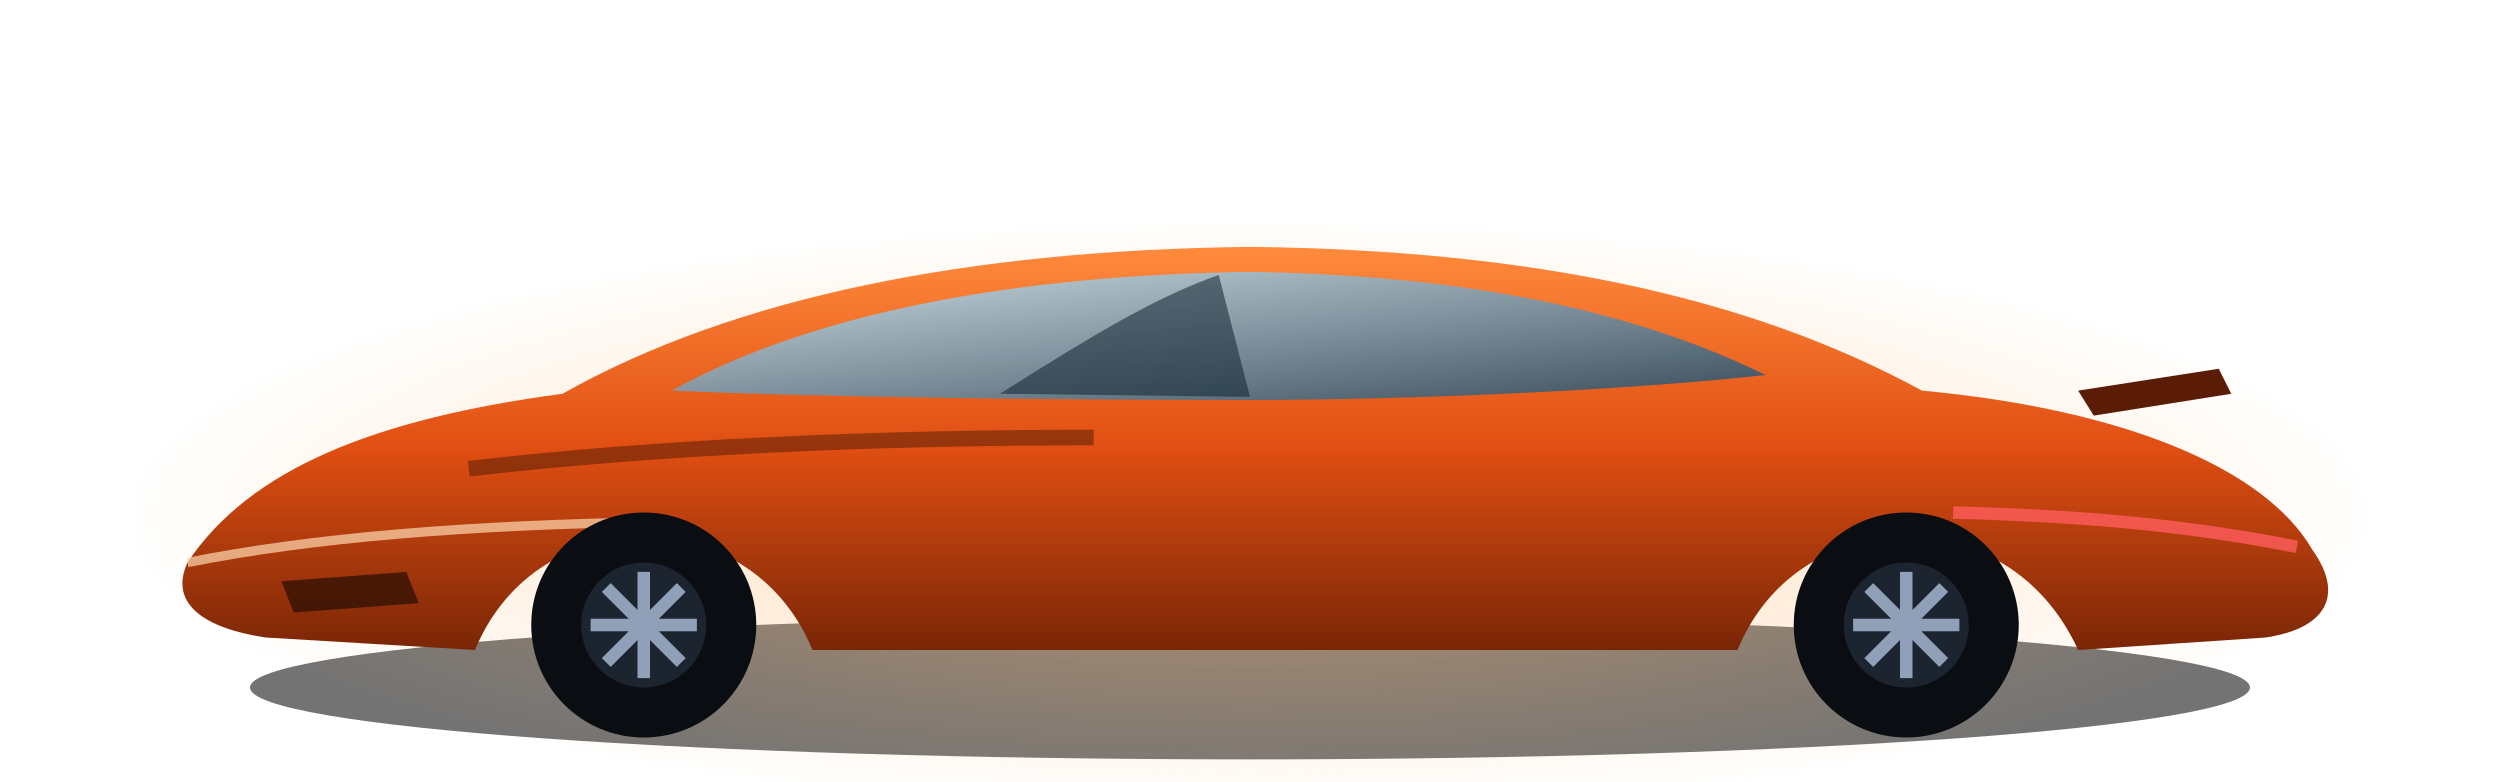
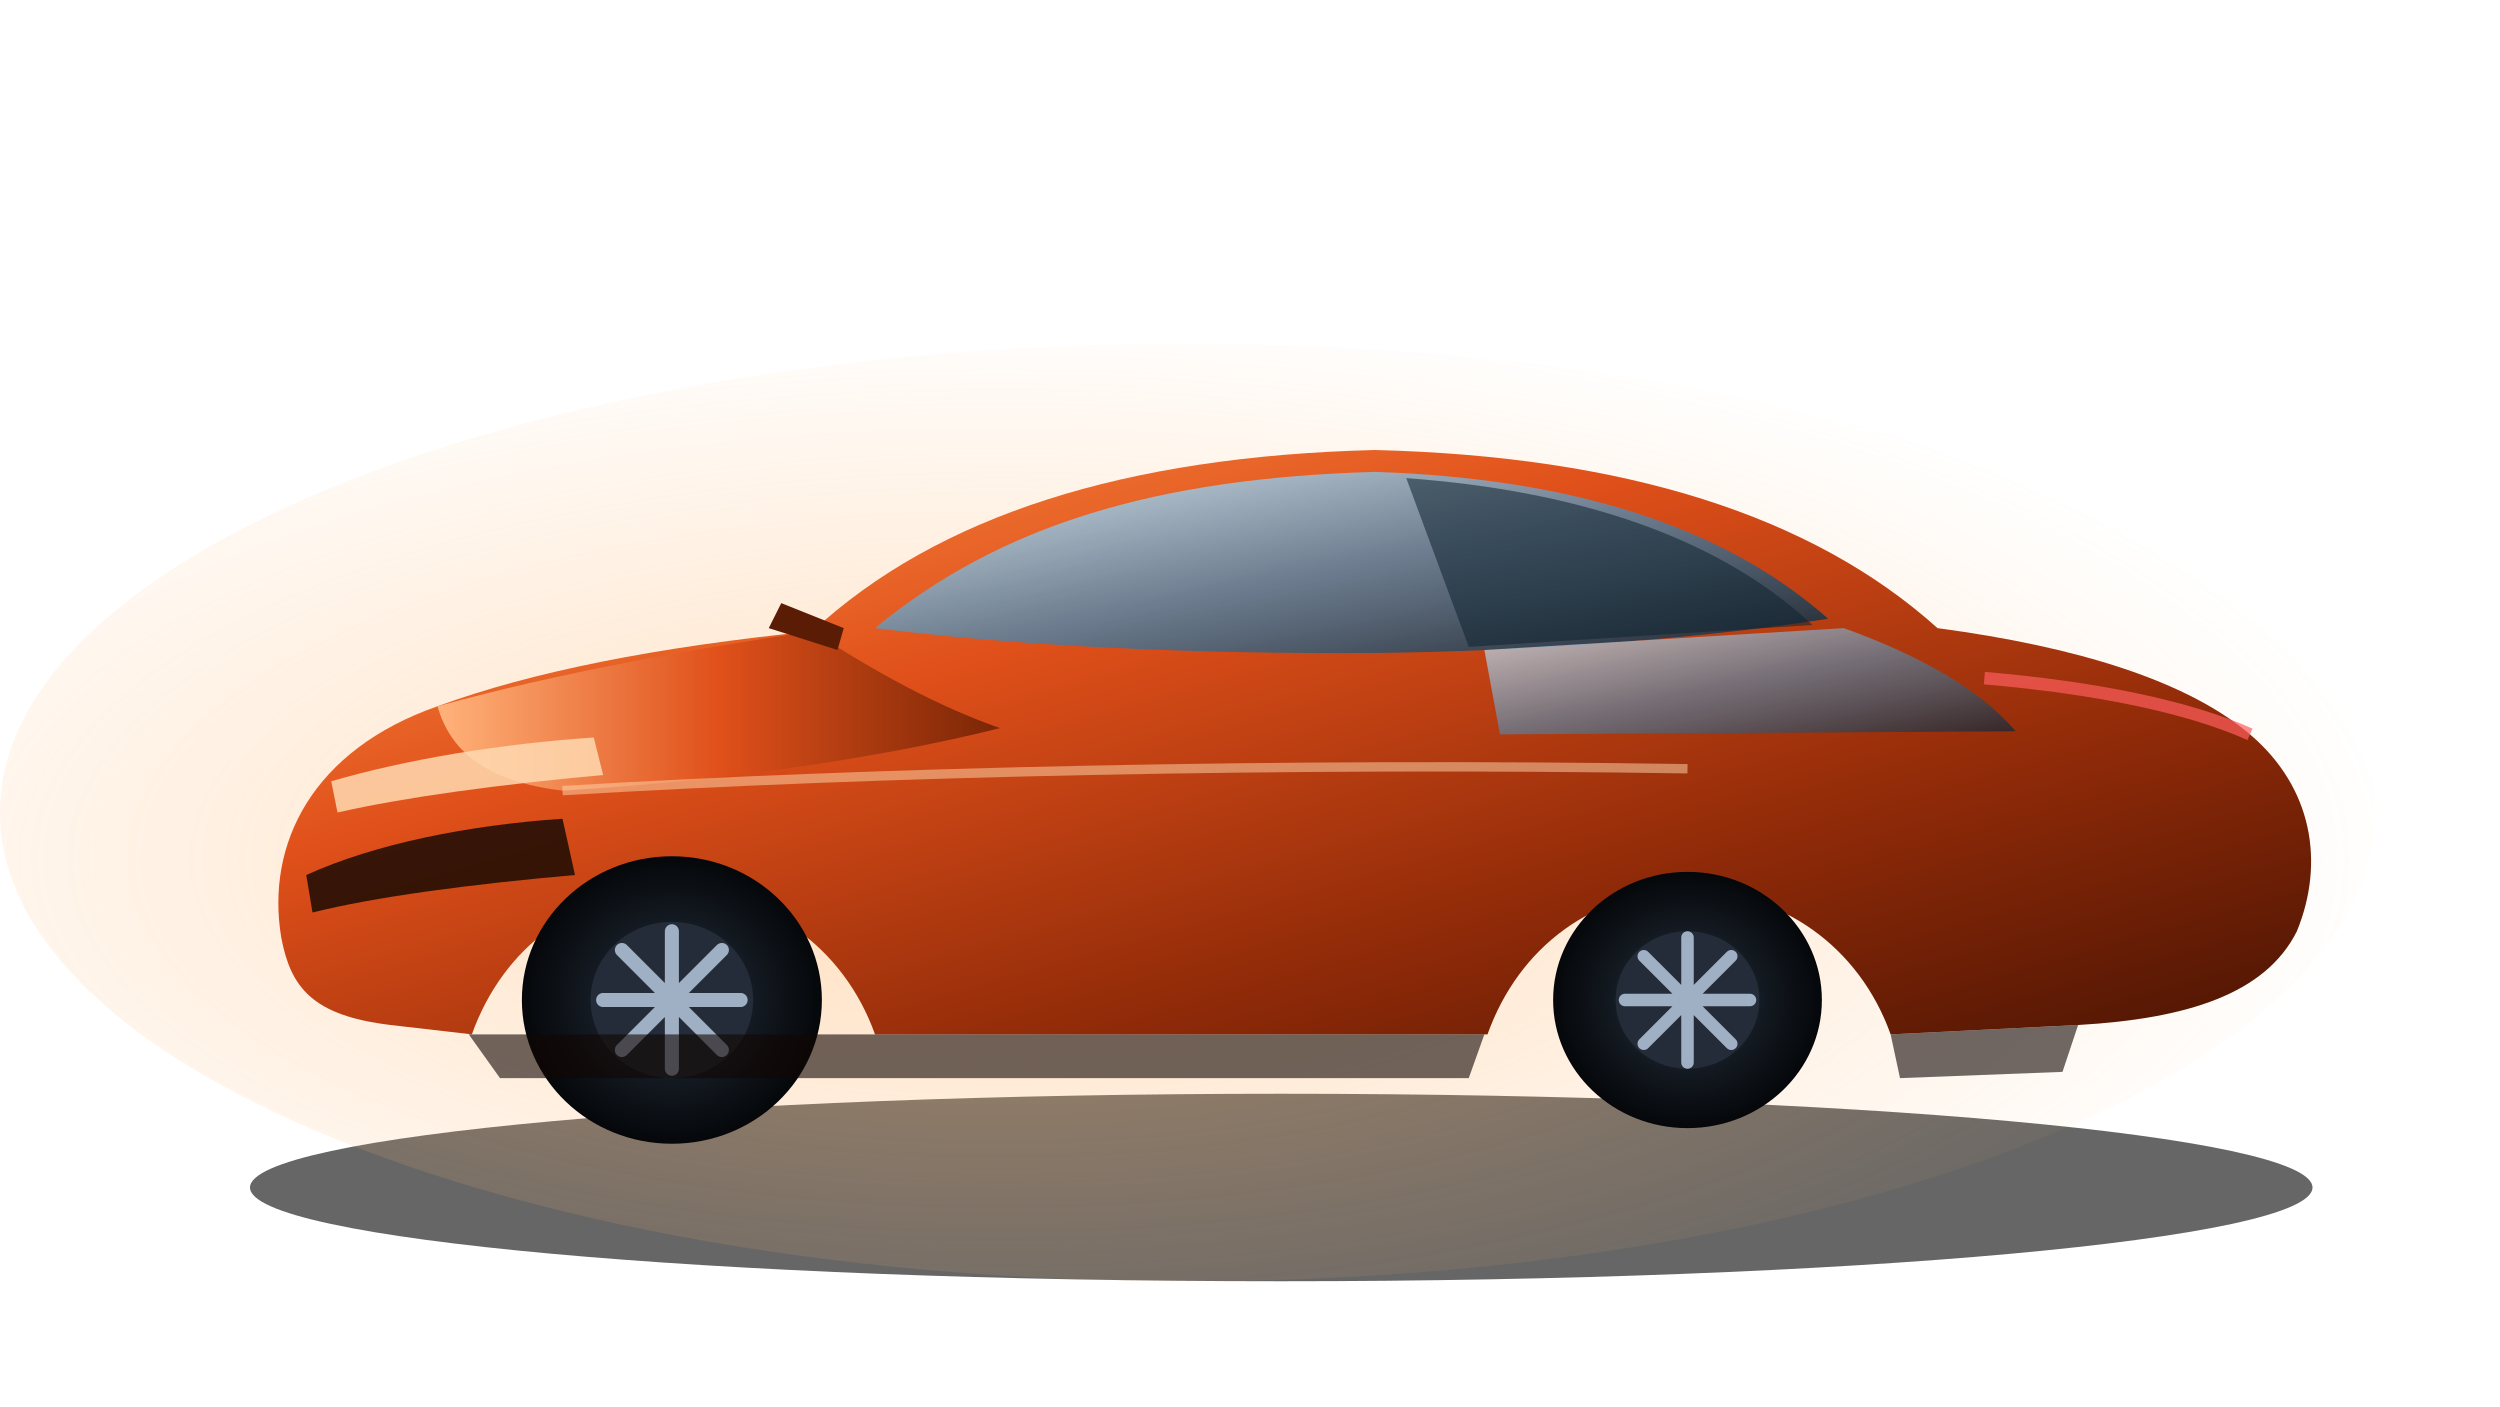
- <svg xmlns="http://www.w3.org/2000/svg" viewBox="0 0 1600 500">
+ <svg xmlns="http://www.w3.org/2000/svg" viewBox="0 0 1600 900">
  <defs>
-     <linearGradient id="paint" x1="0" y1="0" x2="0" y2="1">
-       <stop offset="0" stop-color="#ff8a3c" />
-       <stop offset=".5" stop-color="#e04e12" />
+     <linearGradient id="paint" x1="0" y1="0" x2="1" y2="1">
+       <stop offset="0" stop-color="#ff9a4d" />
+       <stop offset=".35" stop-color="#e0501a" />
+       <stop offset=".7" stop-color="#8f2a08" />
+       <stop offset="1" stop-color="#4a1403" />
+     </linearGradient>
+     <linearGradient id="hood" x1="0" y1="0" x2="1" y2="0">
+       <stop offset="0" stop-color="#ffb27a" />
+       <stop offset=".5" stop-color="#e0501a" />
      <stop offset="1" stop-color="#7a2606" />
    </linearGradient>
    <linearGradient id="glass" x1="0" y1="0" x2="1" y2="1">
-       <stop offset="0" stop-color="#bfe9ff" stop-opacity=".85" />
-       <stop offset="1" stop-color="#274b63" stop-opacity=".9" />
+       <stop offset="0" stop-color="#cfeeff" stop-opacity=".9" />
+       <stop offset=".5" stop-color="#5b87a6" stop-opacity=".85" />
+       <stop offset="1" stop-color="#16222e" stop-opacity=".95" />
    </linearGradient>
-     <radialGradient id="glow" cx=".5" cy=".5" r=".5">
-       <stop offset="0" stop-color="#ffb46b" stop-opacity=".5" />
+     <radialGradient id="glow" cx=".42" cy=".55" r=".6">
+       <stop offset="0" stop-color="#ffb46b" stop-opacity=".45" />
      <stop offset="1" stop-color="#ffb46b" stop-opacity="0" />
    </radialGradient>
+     <radialGradient id="wheel" cx=".5" cy=".5" r=".5">
+       <stop offset="0" stop-color="#3a4656" />
+       <stop offset=".55" stop-color="#141a22" />
+       <stop offset="1" stop-color="#05070a" />
+     </radialGradient>
  </defs>
-   <ellipse cx="800" cy="440" rx="640" ry="46" fill="#000" opacity=".55" />
-   <ellipse cx="800" cy="330" rx="720" ry="190" fill="url(#glow)" />
-   <path d="M120 360 C160 300 240 268 360 252 C470 190 620 160 800 158 C980 160 1120 190 1230 250 C1360 262 1450 300 1480 352 C1500 380 1490 402 1450 408 L1330 416 C1310 372 1270 344 1220 344 C1170 344 1130 372 1112 416 L520 416 C502 372 462 344 412 344 C362 344 322 372 304 416 L170 408 C130 402 108 386 120 360 Z" fill="url(#paint)" />
-   <path d="M430 250 C520 200 650 176 800 174 C930 176 1040 196 1130 240 C1040 250 900 256 800 256 C660 256 520 254 430 250 Z" fill="url(#glass)" />
-   <path d="M780 176 L800 254 L640 252 C700 214 740 190 780 176 Z" fill="#0e2230" opacity=".55" />
-   <path d="M120 360 C200 344 300 336 420 334" stroke="#ffd9b0" stroke-width="6" fill="none" opacity=".7" />
-   <path d="M1470 350 C1400 336 1330 330 1250 328" stroke="#ff5d5d" stroke-width="8" fill="none" opacity=".8" />
-   <path d="M300 300 C420 286 560 280 700 280" stroke="#00000055" stroke-width="10" fill="none" />
-   <circle cx="412" cy="400" r="72" fill="#0a0d12" />
-   <circle cx="412" cy="400" r="40" fill="#1c2430" />
-   <g stroke="#8fa0b8" stroke-width="8">
-     <path d="M412 366 V434 M378 400 H446 M388 376 L436 424 M436 376 L388 424" />
+   <ellipse cx="820" cy="760" rx="660" ry="60" fill="#000" opacity=".6" />
+   <ellipse cx="760" cy="520" rx="760" ry="300" fill="url(#glow)" />
+   <path d="M180 600 C170 540 200 480 280 452 C340 430 420 414 520 404 C600 330 720 292 880 288 C1040 292 1160 330 1240 402 C1330 414 1400 436 1440 470 C1480 504 1488 552 1470 596 C1450 636 1400 652 1330 656 L1210 662 C1190 606 1140 570 1080 570 C1020 570 972 606 952 662 L560 662 C540 606 490 570 430 570 C370 570 322 606 302 662 L250 656 C200 650 186 632 180 600 Z" fill="url(#paint)" />
+   <path d="M280 452 C360 430 440 416 520 404 C560 430 600 452 640 466 C560 486 460 500 360 506 C310 500 288 480 280 452 Z" fill="url(#hood)" />
+   <path d="M196 560 C240 540 300 528 360 524 L368 560 C300 566 240 574 200 584 Z" fill="#1a0b04" opacity=".85" />
+   <path d="M212 500 C260 486 320 476 380 472 L386 496 C320 502 260 510 216 520 Z" fill="#ffd9b0" opacity=".85" />
+   <path d="M560 402 C640 336 740 306 880 302 C1000 306 1100 334 1170 396 C1080 410 960 418 860 418 C740 418 640 412 560 402 Z" fill="url(#glass)" />
+   <path d="M900 306 L940 414 L1160 400 C1100 344 1010 314 900 306 Z" fill="#0e2230" opacity=".55" />
+   <path d="M950 416 L1180 402 C1230 420 1268 442 1290 468 L960 470 Z" fill="url(#glass)" opacity=".8" />
+   <path d="M540 402 L500 386 L492 402 L536 416 Z" fill="#5a1c05" />
+   <g>
+     <ellipse cx="430" cy="640" rx="96" ry="92" fill="url(#wheel)" />
+     <ellipse cx="430" cy="640" rx="52" ry="50" fill="#232c38" />
+     <g stroke="#9fb0c4" stroke-width="9" stroke-linecap="round">
+       <path d="M430 596 V684 M386 640 H474 M398 608 L462 672 M462 608 L398 672" />
+     </g>
+     <ellipse cx="1080" cy="640" rx="86" ry="82" fill="url(#wheel)" />
+     <ellipse cx="1080" cy="640" rx="46" ry="44" fill="#232c38" />
+     <g stroke="#9fb0c4" stroke-width="8" stroke-linecap="round">
+       <path d="M1080 600 V680 M1040 640 H1120 M1052 612 L1108 668 M1108 612 L1052 668" />
+     </g>
  </g>
-   <circle cx="1220" cy="400" r="72" fill="#0a0d12" />
-   <circle cx="1220" cy="400" r="40" fill="#1c2430" />
-   <g stroke="#8fa0b8" stroke-width="8">
-     <path d="M1220 366 V434 M1186 400 H1254 M1196 376 L1244 424 M1244 376 L1196 424" />
-   </g>
-   <path d="M1330 250 L1420 236 L1428 252 L1340 266 Z" fill="#5a1c05" />
-   <path d="M180 372 L260 366 L268 386 L188 392 Z" fill="#120602" opacity=".6" />
+   <path d="M300 662 L950 662 L940 690 L320 690 Z" fill="#12060299" />
+   <path d="M1210 662 L1330 656 L1320 686 L1216 690 Z" fill="#12060299" />
+   <path d="M360 506 C560 494 820 488 1080 492" stroke="#ffd9b0" stroke-width="6" fill="none" opacity=".5" />
+   <path d="M1440 470 C1400 452 1340 440 1270 434" stroke="#ff5d5d" stroke-width="8" fill="none" opacity=".7" />
</svg>
